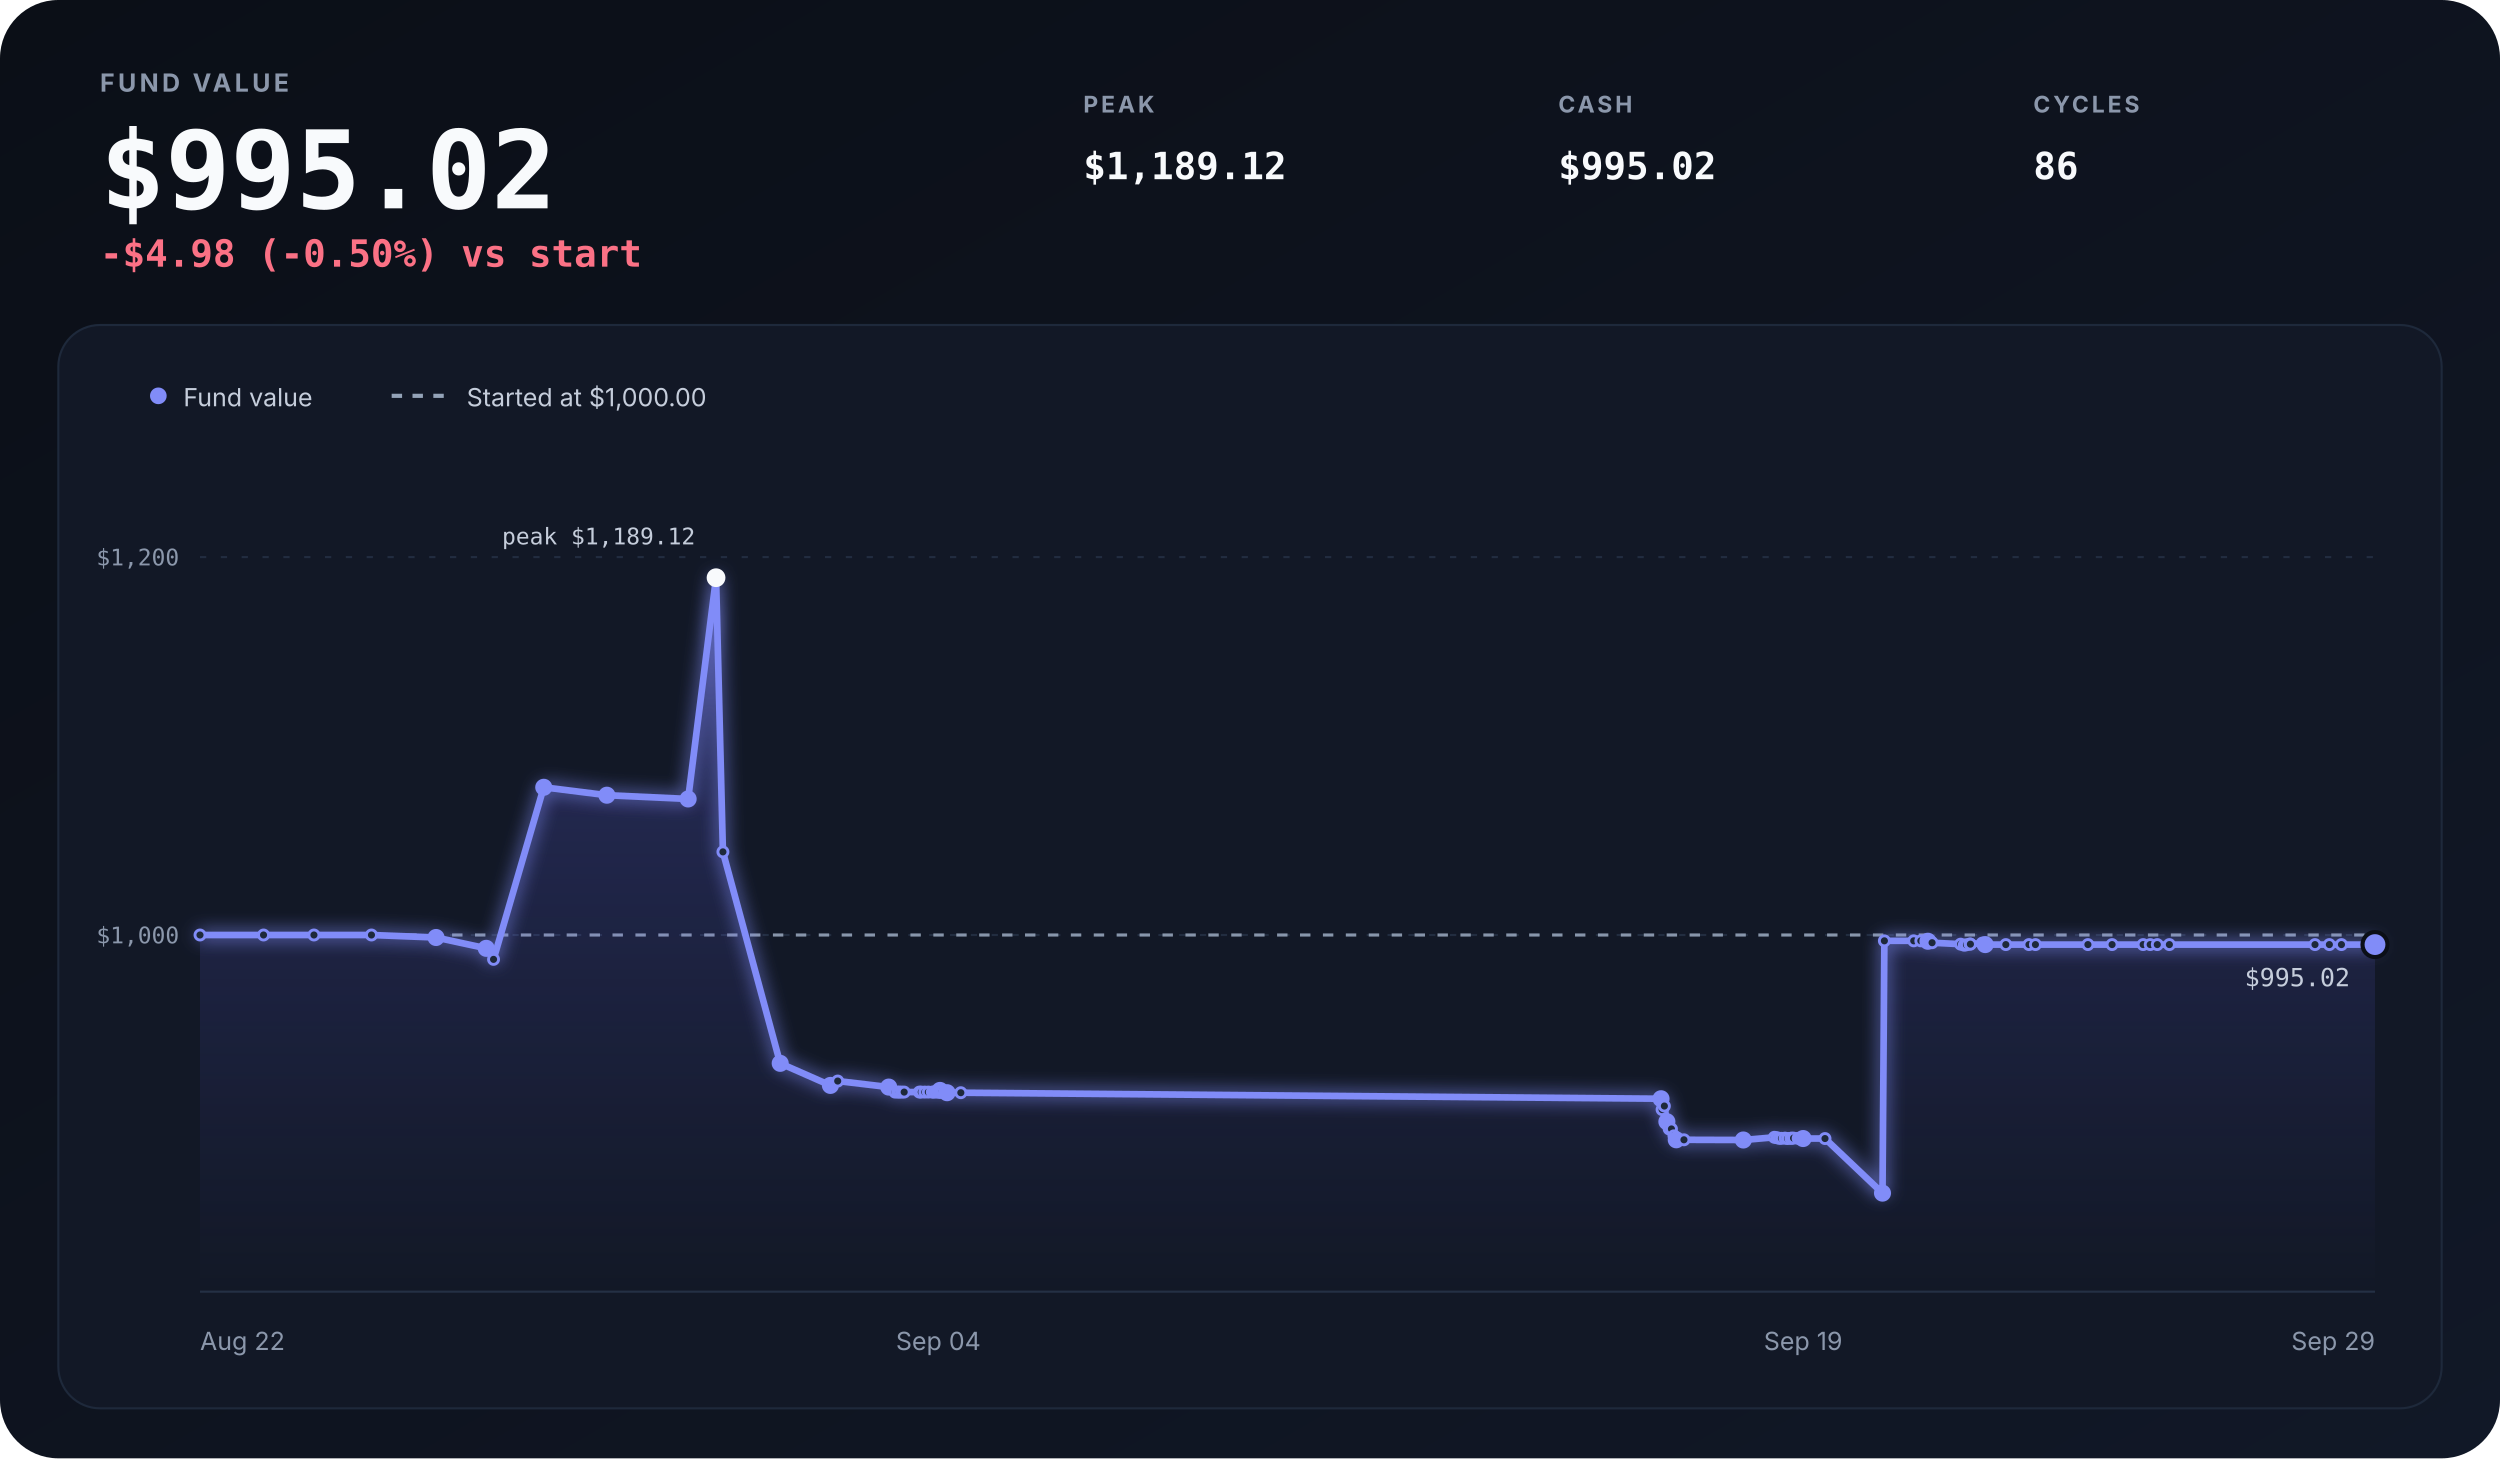
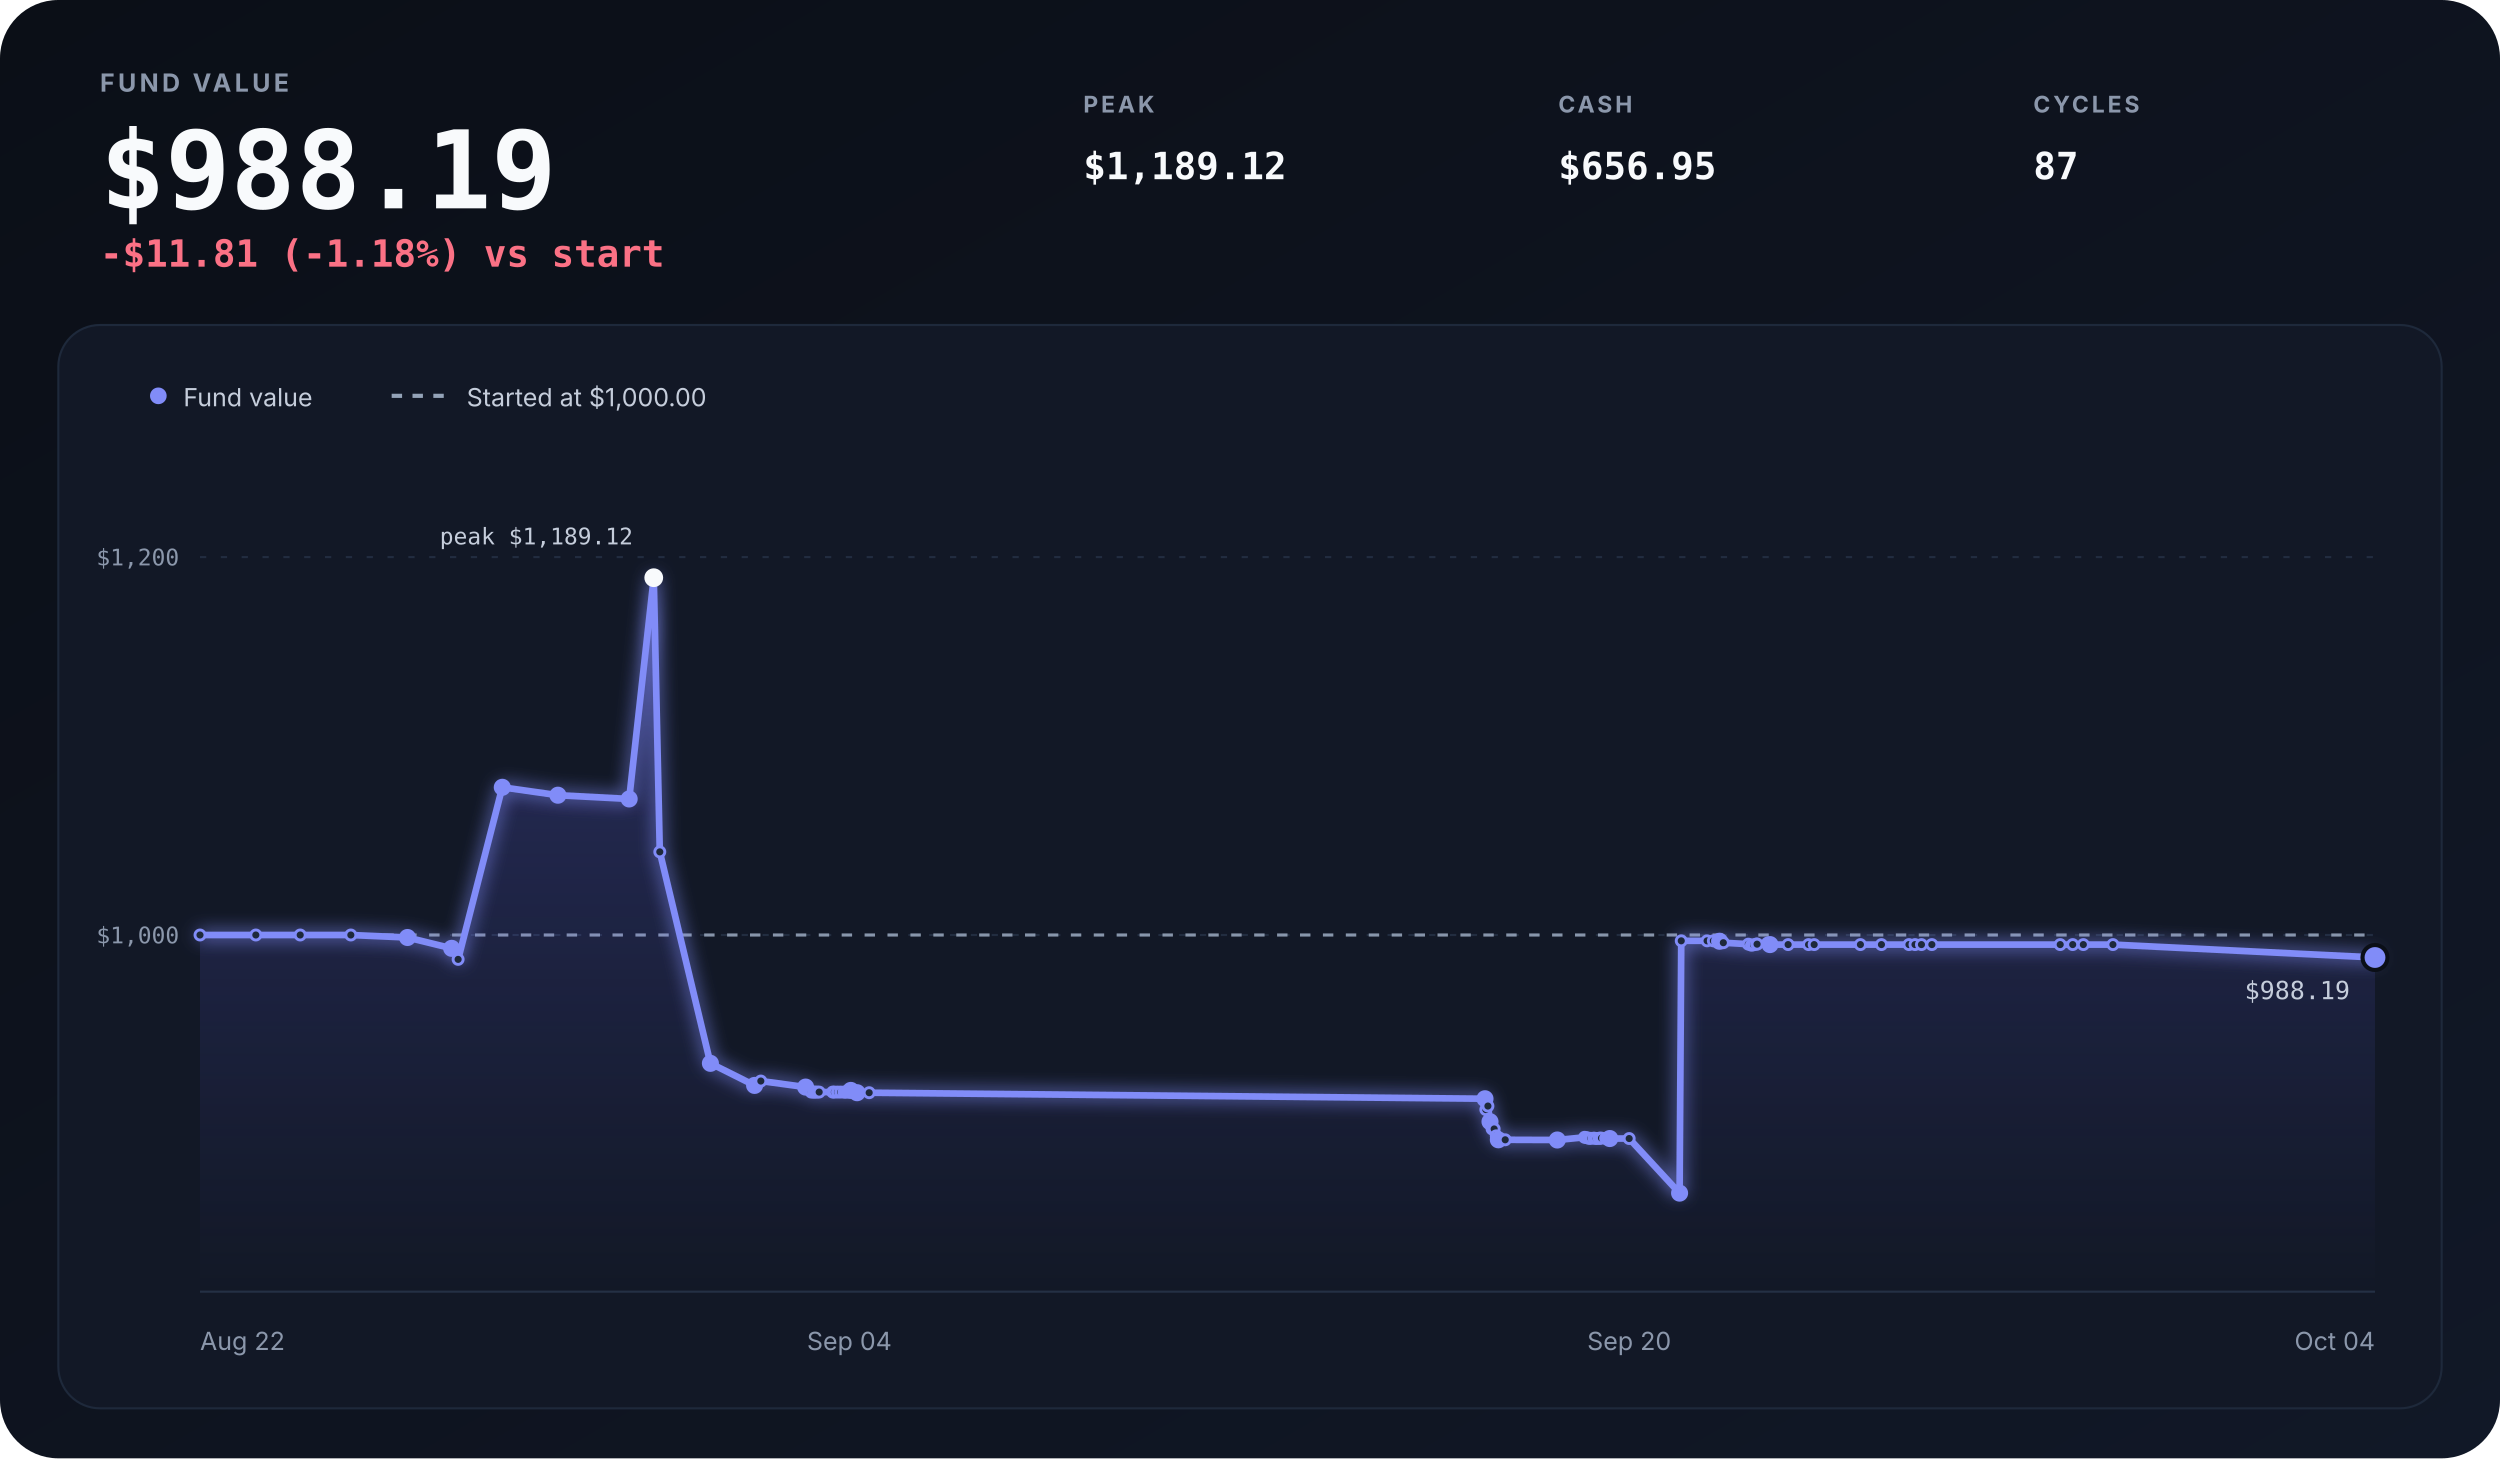
<svg xmlns="http://www.w3.org/2000/svg" width="1200" height="700" viewBox="0 0 1200 700" role="img" aria-labelledby="title desc">
  <defs>
    <linearGradient id="bg" x1="0" y1="0" x2="1" y2="1">
      <stop stop-color="#0b0f17" />
      <stop offset="1" stop-color="#111827" />
    </linearGradient>
    <linearGradient id="area" x1="0" y1="0" x2="0" y2="1">
      <stop stop-color="#6366f1" stop-opacity=".28" />
      <stop offset="1" stop-color="#6366f1" stop-opacity="0" />
    </linearGradient>
    <filter id="glow">
      <feGaussianBlur stdDeviation="4" result="b" />
      <feMerge>
        <feMergeNode in="b" />
        <feMergeNode in="SourceGraphic" />
      </feMerge>
    </filter>
  </defs>
  <rect width="1200" height="700" rx="28" fill="url(#bg)" />
  <g font-family="ui-sans-serif,system-ui,-apple-system,Segoe UI,sans-serif">
    <text x="48" y="44" fill="#8b97ab" font-size="12" font-weight="700" letter-spacing="1.6">FUND VALUE</text>
-     <text x="48" y="100" fill="#f8fafc" font-size="52" font-weight="800" font-family="ui-monospace,SFMono-Regular,Menlo,monospace">$995.02</text>
-     <text x="48" y="128" fill="#fb7185" font-size="18" font-weight="700" font-family="ui-monospace,SFMono-Regular,Menlo,monospace">-$4.98  (-0.50%) vs start</text>
+     <text x="48" y="100" fill="#f8fafc" font-size="52" font-weight="800" font-family="ui-monospace,SFMono-Regular,Menlo,monospace">$988.19</text>
+     <text x="48" y="128" fill="#fb7185" font-size="18" font-weight="700" font-family="ui-monospace,SFMono-Regular,Menlo,monospace">-$11.81  (-1.18%) vs start</text>
    <text x="520" y="54" fill="#8b97ab" font-size="11" font-weight="700" letter-spacing="1.4">PEAK</text>
    <text x="520" y="86" fill="#f8fafc" font-size="18" font-weight="700" font-family="ui-monospace,SFMono-Regular,Menlo,monospace">$1,189.12</text>
    <text x="748" y="54" fill="#8b97ab" font-size="11" font-weight="700" letter-spacing="1.4">CASH</text>
-     <text x="748" y="86" fill="#f8fafc" font-size="18" font-weight="700" font-family="ui-monospace,SFMono-Regular,Menlo,monospace">$995.02</text>
+     <text x="748" y="86" fill="#f8fafc" font-size="18" font-weight="700" font-family="ui-monospace,SFMono-Regular,Menlo,monospace">$656.95</text>
    <text x="976" y="54" fill="#8b97ab" font-size="11" font-weight="700" letter-spacing="1.4">CYCLES</text>
-     <text x="976" y="86" fill="#f8fafc" font-size="18" font-weight="700" font-family="ui-monospace,SFMono-Regular,Menlo,monospace">86</text>
+     <text x="976" y="86" fill="#f8fafc" font-size="18" font-weight="700" font-family="ui-monospace,SFMono-Regular,Menlo,monospace">87</text>
    <rect x="28" y="156" width="1144" height="520" rx="20" fill="#121826" stroke="#1e293b" />
    <circle cx="76" cy="190" r="4" fill="#818cf8" />
    <text x="88" y="195" fill="#c5cddb" font-size="12">Fund value</text>
    <line x1="188" y1="190" x2="216" y2="190" stroke="#94a3b8" stroke-width="2" stroke-dasharray="5 5" />
    <text x="224" y="195" fill="#c5cddb" font-size="12">Started at $1,000.00</text>
    <line x1="96" y1="620" x2="1140" y2="620" stroke="#243044" />
    <line x1="96" y1="448.8" x2="1140" y2="448.8" stroke="#243044" stroke-dasharray="3 7" opacity=".85" />
    <text x="86" y="452.8" text-anchor="end" fill="#8b97ab" font-size="11" font-family="ui-monospace,SFMono-Regular,Menlo,monospace">$1,000</text>
    <line x1="96" y1="267.4" x2="1140" y2="267.4" stroke="#243044" stroke-dasharray="3 7" opacity=".85" />
    <text x="86" y="271.4" text-anchor="end" fill="#8b97ab" font-size="11" font-family="ui-monospace,SFMono-Regular,Menlo,monospace">$1,200</text>
    <line x1="96" y1="448.8" x2="1140" y2="448.8" stroke="#94a3b8" stroke-width="1.5" stroke-dasharray="5 6" opacity=".9" />
-     <polygon points="96.0,620.0 96.0,448.8 126.5,448.8 150.7,448.8 178.3,448.8 209.3,450.0 233.4,455.2 236.9,460.5 261.0,377.9 291.3,381.7 330.3,383.5 343.7,277.3 347.0,408.9 374.5,510.4 398.6,521.0 402.1,518.9 426.6,521.8 429.6,524.2 430.9,524.2 431.7,524.2 432.8,524.2 434.0,524.2 441.3,524.2 442.2,524.2 443.9,524.2 445.6,524.2 447.5,524.2 448.1,524.2 449.3,524.2 450.4,523.8 451.2,523.4 452.3,523.8 453.5,524.1 454.6,524.5 461.2,524.5 797.3,527.4 797.8,532.6 798.9,530.9 800.1,538.4 801.2,541.9 802.3,541.9 803.5,545.2 804.6,547.1 808.3,547.1 836.8,547.2 851.7,545.9 852.9,546.1 854.0,546.4 855.1,546.4 856.8,546.3 858.0,546.5 859.6,546.4 860.0,546.3 860.9,546.3 863.1,546.4 863.8,546.4 864.3,546.3 865.5,546.5 876.0,546.5 903.6,572.7 904.5,451.6 918.6,451.6 922.0,451.6 925.4,451.8 926.3,452.4 927.4,452.5 941.1,453.2 942.8,453.7 943.9,453.5 945.6,453.1 945.8,453.2 951.5,452.7 952.7,453.2 952.9,453.4 962.8,453.4 973.9,453.4 977.0,453.4 1002.2,453.4 1013.8,453.4 1028.7,453.4 1032.1,453.4 1035.5,453.4 1041.3,453.4 1111.2,453.4 1118.1,453.4 1123.9,453.4 1140.0,453.4 1140.0,620.0" fill="url(#area)" />
-     <polyline points="96.0,448.8 126.5,448.8 150.7,448.8 178.3,448.8 209.3,450.0 233.4,455.2 236.9,460.5 261.0,377.9 291.3,381.7 330.3,383.5 343.7,277.3 347.0,408.9 374.5,510.4 398.6,521.0 402.1,518.9 426.6,521.8 429.6,524.2 430.9,524.2 431.7,524.2 432.8,524.2 434.0,524.2 441.3,524.2 442.2,524.2 443.9,524.2 445.6,524.2 447.5,524.2 448.1,524.2 449.3,524.2 450.4,523.8 451.2,523.4 452.3,523.8 453.5,524.1 454.6,524.5 461.2,524.5 797.3,527.4 797.8,532.6 798.9,530.9 800.1,538.4 801.2,541.9 802.3,541.9 803.5,545.2 804.6,547.1 808.3,547.1 836.8,547.2 851.7,545.9 852.9,546.1 854.0,546.4 855.1,546.4 856.8,546.3 858.0,546.5 859.6,546.4 860.0,546.3 860.9,546.3 863.1,546.4 863.8,546.4 864.3,546.3 865.5,546.5 876.0,546.5 903.6,572.7 904.5,451.6 918.6,451.6 922.0,451.6 925.4,451.8 926.3,452.4 927.4,452.5 941.1,453.2 942.8,453.7 943.9,453.5 945.6,453.1 945.8,453.2 951.5,452.7 952.7,453.2 952.9,453.4 962.8,453.4 973.9,453.4 977.0,453.4 1002.2,453.4 1013.8,453.4 1028.7,453.4 1032.1,453.4 1035.5,453.4 1041.3,453.4 1111.2,453.4 1118.1,453.4 1123.9,453.4 1140.0,453.4" fill="none" stroke="#818cf8" stroke-width="3.2" stroke-linecap="round" stroke-linejoin="round" filter="url(#glow)" />
+     <polygon points="96.0,620.0 96.0,448.8 122.8,448.8 144.1,448.8 168.4,448.8 195.6,450.0 216.8,455.2 219.9,460.5 241.1,377.9 267.8,381.7 302.0,383.5 313.8,277.3 316.7,408.9 341.0,510.4 362.2,521.0 365.2,518.9 386.7,521.8 389.4,524.2 390.5,524.2 391.2,524.2 392.2,524.2 393.2,524.2 399.7,524.2 400.5,524.2 402.0,524.2 403.5,524.2 405.1,524.2 405.7,524.2 406.7,524.2 407.7,523.8 408.4,523.4 409.4,523.8 410.4,524.1 411.4,524.5 417.2,524.5 712.8,527.4 713.2,532.6 714.2,530.9 715.2,538.4 716.2,541.9 717.2,541.9 718.2,545.2 719.2,547.1 722.5,547.1 747.5,547.2 760.6,545.9 761.7,546.1 762.7,546.4 763.6,546.4 765.1,546.3 766.2,546.5 767.6,546.4 767.9,546.3 768.7,546.3 770.7,546.4 771.3,546.4 771.7,546.3 772.7,546.5 782.0,546.5 806.2,572.7 807.0,451.6 819.4,451.6 822.4,451.6 825.4,451.8 826.2,452.4 827.2,452.5 839.2,453.2 840.7,453.7 841.7,453.5 843.2,453.1 843.4,453.2 848.4,452.7 849.4,453.2 849.6,453.4 858.3,453.4 868.1,453.4 870.8,453.4 893.0,453.4 903.1,453.4 916.3,453.4 919.2,453.4 922.3,453.4 927.3,453.4 988.9,453.4 994.9,453.4 1000.0,453.4 1014.2,453.4 1140.0,459.6 1140.0,620.0" fill="url(#area)" />
+     <polyline points="96.0,448.8 122.8,448.8 144.1,448.8 168.4,448.8 195.6,450.0 216.8,455.2 219.9,460.5 241.1,377.9 267.8,381.7 302.0,383.5 313.8,277.3 316.7,408.9 341.0,510.4 362.2,521.0 365.2,518.9 386.7,521.8 389.4,524.2 390.5,524.2 391.2,524.2 392.2,524.2 393.2,524.2 399.7,524.2 400.5,524.2 402.0,524.2 403.5,524.2 405.1,524.2 405.7,524.2 406.7,524.2 407.7,523.8 408.4,523.4 409.4,523.8 410.4,524.1 411.4,524.5 417.2,524.5 712.8,527.4 713.2,532.6 714.2,530.9 715.2,538.4 716.2,541.9 717.2,541.9 718.2,545.2 719.2,547.1 722.5,547.1 747.5,547.2 760.6,545.9 761.7,546.1 762.7,546.4 763.6,546.4 765.1,546.3 766.2,546.5 767.6,546.4 767.9,546.3 768.7,546.3 770.7,546.4 771.3,546.4 771.7,546.3 772.7,546.5 782.0,546.5 806.2,572.7 807.0,451.6 819.4,451.6 822.4,451.6 825.4,451.8 826.2,452.4 827.2,452.5 839.2,453.2 840.7,453.7 841.7,453.5 843.2,453.1 843.4,453.2 848.4,452.7 849.4,453.2 849.6,453.4 858.3,453.4 868.1,453.4 870.8,453.4 893.0,453.4 903.1,453.4 916.3,453.4 919.2,453.4 922.3,453.4 927.3,453.4 988.9,453.4 994.9,453.4 1000.0,453.4 1014.2,453.4 1140.0,459.6" fill="none" stroke="#818cf8" stroke-width="3.2" stroke-linecap="round" stroke-linejoin="round" filter="url(#glow)" />
    <circle cx="96.0" cy="448.8" r="2.4" fill="#1e293b" stroke="#818cf8" stroke-width="1.4" />
-     <circle cx="126.5" cy="448.8" r="2.4" fill="#1e293b" stroke="#818cf8" stroke-width="1.4" />
-     <circle cx="150.7" cy="448.8" r="2.4" fill="#1e293b" stroke="#818cf8" stroke-width="1.4" />
-     <circle cx="178.3" cy="448.8" r="2.4" fill="#1e293b" stroke="#818cf8" stroke-width="1.4" />
-     <circle cx="209.3" cy="450.0" r="3.4" fill="#818cf8" stroke="#818cf8" stroke-width="1.4" />
-     <circle cx="233.4" cy="455.2" r="3.4" fill="#818cf8" stroke="#818cf8" stroke-width="1.4" />
-     <circle cx="236.9" cy="460.5" r="2.4" fill="#1e293b" stroke="#818cf8" stroke-width="1.4" />
-     <circle cx="261.0" cy="377.9" r="3.4" fill="#818cf8" stroke="#818cf8" stroke-width="1.4" />
-     <circle cx="291.3" cy="381.7" r="3.4" fill="#818cf8" stroke="#818cf8" stroke-width="1.4" />
-     <circle cx="330.3" cy="383.5" r="3.4" fill="#818cf8" stroke="#818cf8" stroke-width="1.4" />
-     <circle cx="343.7" cy="277.3" r="3.4" fill="#818cf8" stroke="#818cf8" stroke-width="1.4" />
-     <circle cx="347.0" cy="408.9" r="2.4" fill="#1e293b" stroke="#818cf8" stroke-width="1.4" />
-     <circle cx="374.5" cy="510.4" r="3.4" fill="#818cf8" stroke="#818cf8" stroke-width="1.4" />
-     <circle cx="398.6" cy="521.0" r="3.4" fill="#818cf8" stroke="#818cf8" stroke-width="1.4" />
-     <circle cx="402.1" cy="518.9" r="2.4" fill="#1e293b" stroke="#818cf8" stroke-width="1.4" />
-     <circle cx="426.6" cy="521.8" r="3.4" fill="#818cf8" stroke="#818cf8" stroke-width="1.4" />
-     <circle cx="429.6" cy="524.2" r="2.4" fill="#1e293b" stroke="#818cf8" stroke-width="1.4" />
-     <circle cx="430.9" cy="524.2" r="2.4" fill="#1e293b" stroke="#818cf8" stroke-width="1.4" />
-     <circle cx="431.7" cy="524.2" r="2.4" fill="#1e293b" stroke="#818cf8" stroke-width="1.4" />
-     <circle cx="432.8" cy="524.2" r="2.4" fill="#1e293b" stroke="#818cf8" stroke-width="1.4" />
-     <circle cx="434.0" cy="524.2" r="2.4" fill="#1e293b" stroke="#818cf8" stroke-width="1.4" />
-     <circle cx="441.3" cy="524.2" r="2.4" fill="#1e293b" stroke="#818cf8" stroke-width="1.4" />
-     <circle cx="442.2" cy="524.2" r="2.4" fill="#1e293b" stroke="#818cf8" stroke-width="1.4" />
-     <circle cx="443.9" cy="524.2" r="2.4" fill="#1e293b" stroke="#818cf8" stroke-width="1.4" />
-     <circle cx="445.6" cy="524.2" r="2.4" fill="#1e293b" stroke="#818cf8" stroke-width="1.4" />
-     <circle cx="447.5" cy="524.2" r="2.4" fill="#1e293b" stroke="#818cf8" stroke-width="1.4" />
-     <circle cx="448.1" cy="524.2" r="2.4" fill="#1e293b" stroke="#818cf8" stroke-width="1.4" />
-     <circle cx="449.3" cy="524.2" r="2.4" fill="#1e293b" stroke="#818cf8" stroke-width="1.4" />
-     <circle cx="450.4" cy="523.8" r="2.4" fill="#1e293b" stroke="#818cf8" stroke-width="1.4" />
-     <circle cx="451.2" cy="523.4" r="3.4" fill="#818cf8" stroke="#818cf8" stroke-width="1.4" />
-     <circle cx="452.3" cy="523.8" r="2.4" fill="#1e293b" stroke="#818cf8" stroke-width="1.4" />
-     <circle cx="453.5" cy="524.1" r="2.4" fill="#1e293b" stroke="#818cf8" stroke-width="1.4" />
-     <circle cx="454.6" cy="524.5" r="3.4" fill="#818cf8" stroke="#818cf8" stroke-width="1.4" />
-     <circle cx="461.2" cy="524.5" r="2.4" fill="#1e293b" stroke="#818cf8" stroke-width="1.4" />
-     <circle cx="797.3" cy="527.4" r="3.4" fill="#818cf8" stroke="#818cf8" stroke-width="1.4" />
-     <circle cx="797.8" cy="532.6" r="2.4" fill="#1e293b" stroke="#818cf8" stroke-width="1.4" />
-     <circle cx="798.9" cy="530.9" r="2.4" fill="#1e293b" stroke="#818cf8" stroke-width="1.4" />
-     <circle cx="800.1" cy="538.4" r="3.4" fill="#818cf8" stroke="#818cf8" stroke-width="1.4" />
-     <circle cx="801.2" cy="541.9" r="2.4" fill="#1e293b" stroke="#818cf8" stroke-width="1.4" />
-     <circle cx="802.3" cy="541.9" r="2.4" fill="#1e293b" stroke="#818cf8" stroke-width="1.4" />
-     <circle cx="803.5" cy="545.2" r="2.4" fill="#1e293b" stroke="#818cf8" stroke-width="1.4" />
-     <circle cx="804.6" cy="547.1" r="3.4" fill="#818cf8" stroke="#818cf8" stroke-width="1.4" />
-     <circle cx="808.3" cy="547.1" r="2.4" fill="#1e293b" stroke="#818cf8" stroke-width="1.4" />
-     <circle cx="836.8" cy="547.2" r="3.4" fill="#818cf8" stroke="#818cf8" stroke-width="1.4" />
-     <circle cx="851.7" cy="545.9" r="2.4" fill="#1e293b" stroke="#818cf8" stroke-width="1.4" />
-     <circle cx="852.9" cy="546.1" r="2.4" fill="#1e293b" stroke="#818cf8" stroke-width="1.4" />
-     <circle cx="854.0" cy="546.4" r="2.4" fill="#1e293b" stroke="#818cf8" stroke-width="1.4" />
-     <circle cx="855.1" cy="546.4" r="2.4" fill="#1e293b" stroke="#818cf8" stroke-width="1.4" />
-     <circle cx="856.8" cy="546.3" r="2.4" fill="#1e293b" stroke="#818cf8" stroke-width="1.4" />
-     <circle cx="858.0" cy="546.5" r="2.4" fill="#1e293b" stroke="#818cf8" stroke-width="1.4" />
-     <circle cx="859.6" cy="546.4" r="2.4" fill="#1e293b" stroke="#818cf8" stroke-width="1.4" />
-     <circle cx="860.0" cy="546.3" r="2.4" fill="#1e293b" stroke="#818cf8" stroke-width="1.4" />
-     <circle cx="860.9" cy="546.3" r="2.4" fill="#1e293b" stroke="#818cf8" stroke-width="1.4" />
-     <circle cx="863.1" cy="546.4" r="2.4" fill="#1e293b" stroke="#818cf8" stroke-width="1.4" />
-     <circle cx="863.8" cy="546.4" r="2.4" fill="#1e293b" stroke="#818cf8" stroke-width="1.4" />
-     <circle cx="864.3" cy="546.3" r="2.4" fill="#1e293b" stroke="#818cf8" stroke-width="1.4" />
-     <circle cx="865.5" cy="546.5" r="3.4" fill="#818cf8" stroke="#818cf8" stroke-width="1.4" />
-     <circle cx="876.0" cy="546.5" r="2.4" fill="#1e293b" stroke="#818cf8" stroke-width="1.4" />
-     <circle cx="903.6" cy="572.7" r="3.4" fill="#818cf8" stroke="#818cf8" stroke-width="1.4" />
-     <circle cx="904.5" cy="451.6" r="2.4" fill="#1e293b" stroke="#818cf8" stroke-width="1.4" />
-     <circle cx="918.6" cy="451.6" r="2.4" fill="#1e293b" stroke="#818cf8" stroke-width="1.4" />
-     <circle cx="922.0" cy="451.6" r="2.4" fill="#1e293b" stroke="#818cf8" stroke-width="1.4" />
-     <circle cx="925.4" cy="451.8" r="3.4" fill="#818cf8" stroke="#818cf8" stroke-width="1.4" />
-     <circle cx="926.3" cy="452.4" r="2.4" fill="#1e293b" stroke="#818cf8" stroke-width="1.4" />
-     <circle cx="927.4" cy="452.5" r="2.4" fill="#1e293b" stroke="#818cf8" stroke-width="1.4" />
-     <circle cx="941.1" cy="453.2" r="2.4" fill="#1e293b" stroke="#818cf8" stroke-width="1.4" />
-     <circle cx="942.8" cy="453.7" r="2.4" fill="#1e293b" stroke="#818cf8" stroke-width="1.4" />
-     <circle cx="943.9" cy="453.5" r="2.4" fill="#1e293b" stroke="#818cf8" stroke-width="1.4" />
-     <circle cx="945.6" cy="453.1" r="2.4" fill="#1e293b" stroke="#818cf8" stroke-width="1.4" />
-     <circle cx="945.8" cy="453.2" r="2.4" fill="#1e293b" stroke="#818cf8" stroke-width="1.4" />
-     <circle cx="951.5" cy="452.7" r="2.4" fill="#1e293b" stroke="#818cf8" stroke-width="1.4" />
-     <circle cx="952.7" cy="453.2" r="2.4" fill="#1e293b" stroke="#818cf8" stroke-width="1.4" />
-     <circle cx="952.9" cy="453.4" r="3.4" fill="#818cf8" stroke="#818cf8" stroke-width="1.4" />
-     <circle cx="962.8" cy="453.4" r="2.4" fill="#1e293b" stroke="#818cf8" stroke-width="1.4" />
-     <circle cx="973.9" cy="453.4" r="2.4" fill="#1e293b" stroke="#818cf8" stroke-width="1.4" />
-     <circle cx="977.0" cy="453.4" r="2.4" fill="#1e293b" stroke="#818cf8" stroke-width="1.4" />
-     <circle cx="1002.2" cy="453.4" r="2.4" fill="#1e293b" stroke="#818cf8" stroke-width="1.4" />
-     <circle cx="1013.8" cy="453.4" r="2.4" fill="#1e293b" stroke="#818cf8" stroke-width="1.4" />
-     <circle cx="1028.7" cy="453.4" r="2.4" fill="#1e293b" stroke="#818cf8" stroke-width="1.4" />
-     <circle cx="1032.1" cy="453.4" r="2.4" fill="#1e293b" stroke="#818cf8" stroke-width="1.4" />
-     <circle cx="1035.5" cy="453.4" r="2.4" fill="#1e293b" stroke="#818cf8" stroke-width="1.4" />
-     <circle cx="1041.3" cy="453.4" r="2.4" fill="#1e293b" stroke="#818cf8" stroke-width="1.4" />
-     <circle cx="1111.2" cy="453.4" r="2.4" fill="#1e293b" stroke="#818cf8" stroke-width="1.4" />
-     <circle cx="1118.1" cy="453.4" r="2.4" fill="#1e293b" stroke="#818cf8" stroke-width="1.4" />
-     <circle cx="1123.9" cy="453.4" r="2.4" fill="#1e293b" stroke="#818cf8" stroke-width="1.4" />
-     <circle cx="1140.0" cy="453.4" r="2.4" fill="#1e293b" stroke="#818cf8" stroke-width="1.4" />
-     <circle cx="343.7" cy="277.3" r="4.5" fill="#f8fafc" />
-     <text x="333.7" y="261.3" text-anchor="end" fill="#c5cddb" font-size="11" font-family="ui-monospace,SFMono-Regular,Menlo,monospace">peak $1,189.12</text>
-     <circle cx="1140.0" cy="453.4" r="6" fill="#818cf8" stroke="#0b0f17" stroke-width="2" />
-     <text x="1128.0" y="473.4" text-anchor="end" fill="#c5cddb" font-size="12" font-family="ui-monospace,SFMono-Regular,Menlo,monospace">$995.02</text>
+     <circle cx="122.8" cy="448.8" r="2.4" fill="#1e293b" stroke="#818cf8" stroke-width="1.4" />
+     <circle cx="144.1" cy="448.8" r="2.4" fill="#1e293b" stroke="#818cf8" stroke-width="1.4" />
+     <circle cx="168.4" cy="448.8" r="2.4" fill="#1e293b" stroke="#818cf8" stroke-width="1.4" />
+     <circle cx="195.6" cy="450.0" r="3.4" fill="#818cf8" stroke="#818cf8" stroke-width="1.4" />
+     <circle cx="216.8" cy="455.2" r="3.4" fill="#818cf8" stroke="#818cf8" stroke-width="1.4" />
+     <circle cx="219.9" cy="460.5" r="2.4" fill="#1e293b" stroke="#818cf8" stroke-width="1.4" />
+     <circle cx="241.1" cy="377.9" r="3.4" fill="#818cf8" stroke="#818cf8" stroke-width="1.4" />
+     <circle cx="267.8" cy="381.7" r="3.4" fill="#818cf8" stroke="#818cf8" stroke-width="1.4" />
+     <circle cx="302.0" cy="383.5" r="3.4" fill="#818cf8" stroke="#818cf8" stroke-width="1.4" />
+     <circle cx="313.8" cy="277.3" r="3.4" fill="#818cf8" stroke="#818cf8" stroke-width="1.4" />
+     <circle cx="316.7" cy="408.9" r="2.4" fill="#1e293b" stroke="#818cf8" stroke-width="1.4" />
+     <circle cx="341.0" cy="510.4" r="3.4" fill="#818cf8" stroke="#818cf8" stroke-width="1.4" />
+     <circle cx="362.2" cy="521.0" r="3.4" fill="#818cf8" stroke="#818cf8" stroke-width="1.4" />
+     <circle cx="365.2" cy="518.9" r="2.4" fill="#1e293b" stroke="#818cf8" stroke-width="1.4" />
+     <circle cx="386.7" cy="521.8" r="3.4" fill="#818cf8" stroke="#818cf8" stroke-width="1.4" />
+     <circle cx="389.4" cy="524.2" r="2.4" fill="#1e293b" stroke="#818cf8" stroke-width="1.4" />
+     <circle cx="390.5" cy="524.2" r="2.4" fill="#1e293b" stroke="#818cf8" stroke-width="1.4" />
+     <circle cx="391.2" cy="524.2" r="2.4" fill="#1e293b" stroke="#818cf8" stroke-width="1.4" />
+     <circle cx="392.2" cy="524.2" r="2.4" fill="#1e293b" stroke="#818cf8" stroke-width="1.4" />
+     <circle cx="393.2" cy="524.2" r="2.4" fill="#1e293b" stroke="#818cf8" stroke-width="1.4" />
+     <circle cx="399.7" cy="524.2" r="2.4" fill="#1e293b" stroke="#818cf8" stroke-width="1.4" />
+     <circle cx="400.5" cy="524.2" r="2.4" fill="#1e293b" stroke="#818cf8" stroke-width="1.4" />
+     <circle cx="402.0" cy="524.2" r="2.4" fill="#1e293b" stroke="#818cf8" stroke-width="1.4" />
+     <circle cx="403.5" cy="524.2" r="2.4" fill="#1e293b" stroke="#818cf8" stroke-width="1.4" />
+     <circle cx="405.1" cy="524.2" r="2.4" fill="#1e293b" stroke="#818cf8" stroke-width="1.4" />
+     <circle cx="405.7" cy="524.2" r="2.4" fill="#1e293b" stroke="#818cf8" stroke-width="1.4" />
+     <circle cx="406.7" cy="524.2" r="2.4" fill="#1e293b" stroke="#818cf8" stroke-width="1.4" />
+     <circle cx="407.7" cy="523.8" r="2.4" fill="#1e293b" stroke="#818cf8" stroke-width="1.4" />
+     <circle cx="408.4" cy="523.4" r="3.4" fill="#818cf8" stroke="#818cf8" stroke-width="1.4" />
+     <circle cx="409.4" cy="523.8" r="2.4" fill="#1e293b" stroke="#818cf8" stroke-width="1.4" />
+     <circle cx="410.4" cy="524.1" r="2.4" fill="#1e293b" stroke="#818cf8" stroke-width="1.4" />
+     <circle cx="411.4" cy="524.5" r="3.4" fill="#818cf8" stroke="#818cf8" stroke-width="1.4" />
+     <circle cx="417.2" cy="524.5" r="2.4" fill="#1e293b" stroke="#818cf8" stroke-width="1.4" />
+     <circle cx="712.8" cy="527.4" r="3.4" fill="#818cf8" stroke="#818cf8" stroke-width="1.4" />
+     <circle cx="713.2" cy="532.6" r="2.4" fill="#1e293b" stroke="#818cf8" stroke-width="1.4" />
+     <circle cx="714.2" cy="530.9" r="2.4" fill="#1e293b" stroke="#818cf8" stroke-width="1.4" />
+     <circle cx="715.2" cy="538.4" r="3.4" fill="#818cf8" stroke="#818cf8" stroke-width="1.4" />
+     <circle cx="716.2" cy="541.9" r="2.4" fill="#1e293b" stroke="#818cf8" stroke-width="1.4" />
+     <circle cx="717.2" cy="541.9" r="2.4" fill="#1e293b" stroke="#818cf8" stroke-width="1.4" />
+     <circle cx="718.2" cy="545.2" r="2.4" fill="#1e293b" stroke="#818cf8" stroke-width="1.4" />
+     <circle cx="719.2" cy="547.1" r="3.4" fill="#818cf8" stroke="#818cf8" stroke-width="1.4" />
+     <circle cx="722.5" cy="547.1" r="2.4" fill="#1e293b" stroke="#818cf8" stroke-width="1.4" />
+     <circle cx="747.5" cy="547.2" r="3.4" fill="#818cf8" stroke="#818cf8" stroke-width="1.4" />
+     <circle cx="760.6" cy="545.9" r="2.4" fill="#1e293b" stroke="#818cf8" stroke-width="1.4" />
+     <circle cx="761.7" cy="546.1" r="2.4" fill="#1e293b" stroke="#818cf8" stroke-width="1.4" />
+     <circle cx="762.7" cy="546.4" r="2.4" fill="#1e293b" stroke="#818cf8" stroke-width="1.4" />
+     <circle cx="763.6" cy="546.4" r="2.4" fill="#1e293b" stroke="#818cf8" stroke-width="1.4" />
+     <circle cx="765.1" cy="546.3" r="2.4" fill="#1e293b" stroke="#818cf8" stroke-width="1.4" />
+     <circle cx="766.2" cy="546.5" r="2.4" fill="#1e293b" stroke="#818cf8" stroke-width="1.4" />
+     <circle cx="767.6" cy="546.4" r="2.4" fill="#1e293b" stroke="#818cf8" stroke-width="1.4" />
+     <circle cx="767.9" cy="546.3" r="2.4" fill="#1e293b" stroke="#818cf8" stroke-width="1.4" />
+     <circle cx="768.7" cy="546.3" r="2.4" fill="#1e293b" stroke="#818cf8" stroke-width="1.4" />
+     <circle cx="770.7" cy="546.4" r="2.4" fill="#1e293b" stroke="#818cf8" stroke-width="1.4" />
+     <circle cx="771.3" cy="546.4" r="2.4" fill="#1e293b" stroke="#818cf8" stroke-width="1.4" />
+     <circle cx="771.7" cy="546.3" r="2.4" fill="#1e293b" stroke="#818cf8" stroke-width="1.4" />
+     <circle cx="772.7" cy="546.5" r="3.4" fill="#818cf8" stroke="#818cf8" stroke-width="1.4" />
+     <circle cx="782.0" cy="546.5" r="2.4" fill="#1e293b" stroke="#818cf8" stroke-width="1.4" />
+     <circle cx="806.2" cy="572.7" r="3.4" fill="#818cf8" stroke="#818cf8" stroke-width="1.4" />
+     <circle cx="807.0" cy="451.6" r="2.4" fill="#1e293b" stroke="#818cf8" stroke-width="1.4" />
+     <circle cx="819.4" cy="451.6" r="2.4" fill="#1e293b" stroke="#818cf8" stroke-width="1.4" />
+     <circle cx="822.4" cy="451.6" r="2.4" fill="#1e293b" stroke="#818cf8" stroke-width="1.4" />
+     <circle cx="825.4" cy="451.8" r="3.4" fill="#818cf8" stroke="#818cf8" stroke-width="1.4" />
+     <circle cx="826.2" cy="452.4" r="2.4" fill="#1e293b" stroke="#818cf8" stroke-width="1.4" />
+     <circle cx="827.2" cy="452.5" r="2.4" fill="#1e293b" stroke="#818cf8" stroke-width="1.4" />
+     <circle cx="839.2" cy="453.2" r="2.4" fill="#1e293b" stroke="#818cf8" stroke-width="1.4" />
+     <circle cx="840.7" cy="453.7" r="2.4" fill="#1e293b" stroke="#818cf8" stroke-width="1.4" />
+     <circle cx="841.7" cy="453.5" r="2.4" fill="#1e293b" stroke="#818cf8" stroke-width="1.4" />
+     <circle cx="843.2" cy="453.1" r="2.4" fill="#1e293b" stroke="#818cf8" stroke-width="1.4" />
+     <circle cx="843.4" cy="453.2" r="2.4" fill="#1e293b" stroke="#818cf8" stroke-width="1.4" />
+     <circle cx="848.4" cy="452.7" r="2.4" fill="#1e293b" stroke="#818cf8" stroke-width="1.4" />
+     <circle cx="849.4" cy="453.2" r="2.4" fill="#1e293b" stroke="#818cf8" stroke-width="1.4" />
+     <circle cx="849.6" cy="453.4" r="3.4" fill="#818cf8" stroke="#818cf8" stroke-width="1.4" />
+     <circle cx="858.3" cy="453.4" r="2.4" fill="#1e293b" stroke="#818cf8" stroke-width="1.4" />
+     <circle cx="868.1" cy="453.4" r="2.4" fill="#1e293b" stroke="#818cf8" stroke-width="1.4" />
+     <circle cx="870.8" cy="453.4" r="2.4" fill="#1e293b" stroke="#818cf8" stroke-width="1.4" />
+     <circle cx="893.0" cy="453.4" r="2.4" fill="#1e293b" stroke="#818cf8" stroke-width="1.4" />
+     <circle cx="903.1" cy="453.4" r="2.4" fill="#1e293b" stroke="#818cf8" stroke-width="1.4" />
+     <circle cx="916.3" cy="453.4" r="2.4" fill="#1e293b" stroke="#818cf8" stroke-width="1.4" />
+     <circle cx="919.2" cy="453.4" r="2.4" fill="#1e293b" stroke="#818cf8" stroke-width="1.4" />
+     <circle cx="922.3" cy="453.4" r="2.4" fill="#1e293b" stroke="#818cf8" stroke-width="1.4" />
+     <circle cx="927.3" cy="453.4" r="2.4" fill="#1e293b" stroke="#818cf8" stroke-width="1.4" />
+     <circle cx="988.9" cy="453.4" r="2.4" fill="#1e293b" stroke="#818cf8" stroke-width="1.4" />
+     <circle cx="994.9" cy="453.4" r="2.4" fill="#1e293b" stroke="#818cf8" stroke-width="1.4" />
+     <circle cx="1000.0" cy="453.4" r="2.4" fill="#1e293b" stroke="#818cf8" stroke-width="1.4" />
+     <circle cx="1014.2" cy="453.4" r="2.4" fill="#1e293b" stroke="#818cf8" stroke-width="1.4" />
+     <circle cx="1140.0" cy="459.6" r="3.4" fill="#818cf8" stroke="#818cf8" stroke-width="1.4" />
+     <circle cx="313.8" cy="277.3" r="4.5" fill="#f8fafc" />
+     <text x="303.8" y="261.3" text-anchor="end" fill="#c5cddb" font-size="11" font-family="ui-monospace,SFMono-Regular,Menlo,monospace">peak $1,189.12</text>
+     <circle cx="1140.0" cy="459.6" r="6" fill="#818cf8" stroke="#0b0f17" stroke-width="2" />
+     <text x="1128.0" y="479.6" text-anchor="end" fill="#c5cddb" font-size="12" font-family="ui-monospace,SFMono-Regular,Menlo,monospace">$988.19</text>
    <text x="96.0" y="648" text-anchor="start" fill="#8b97ab" font-size="12">Aug 22</text>
-     <text x="450.4" y="648" text-anchor="middle" fill="#8b97ab" font-size="12">Sep 04</text>
-     <text x="865.5" y="648" text-anchor="middle" fill="#8b97ab" font-size="12">Sep 19</text>
-     <text x="1140.0" y="648" text-anchor="end" fill="#8b97ab" font-size="12">Sep 29</text>
+     <text x="407.7" y="648" text-anchor="middle" fill="#8b97ab" font-size="12">Sep 04</text>
+     <text x="782.0" y="648" text-anchor="middle" fill="#8b97ab" font-size="12">Sep 20</text>
+     <text x="1140.0" y="648" text-anchor="end" fill="#8b97ab" font-size="12">Oct 04</text>
  </g>
</svg>
